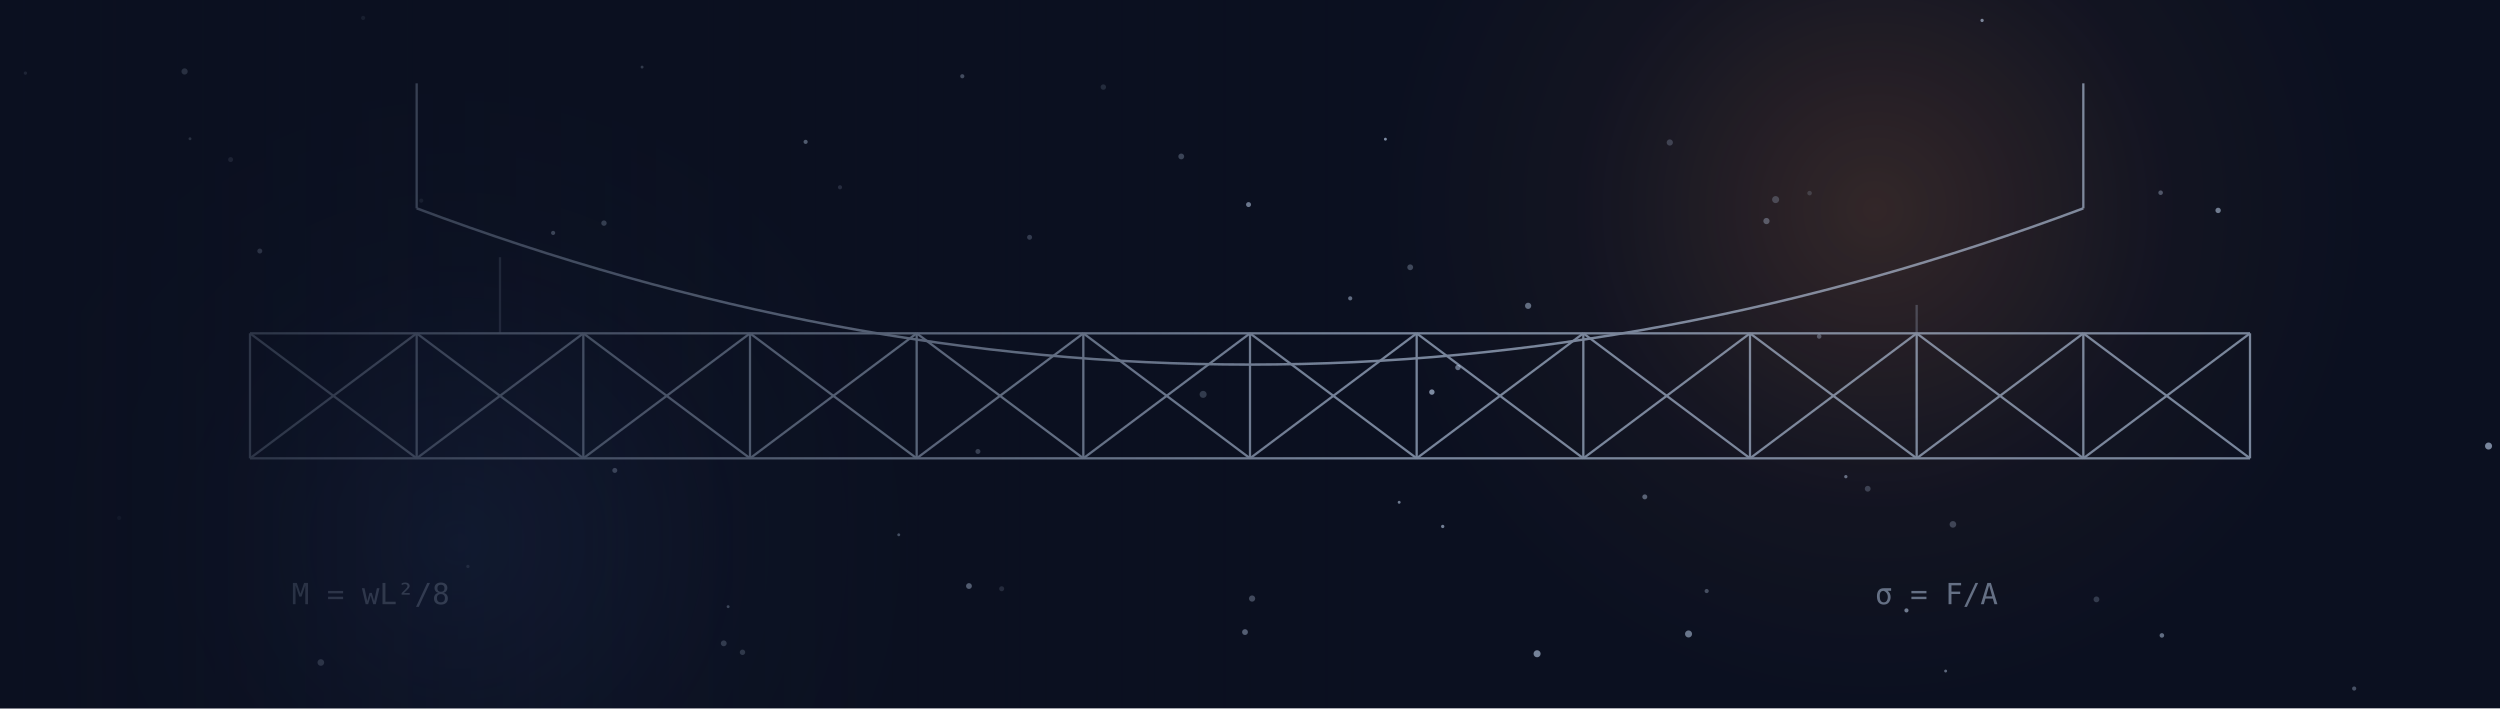
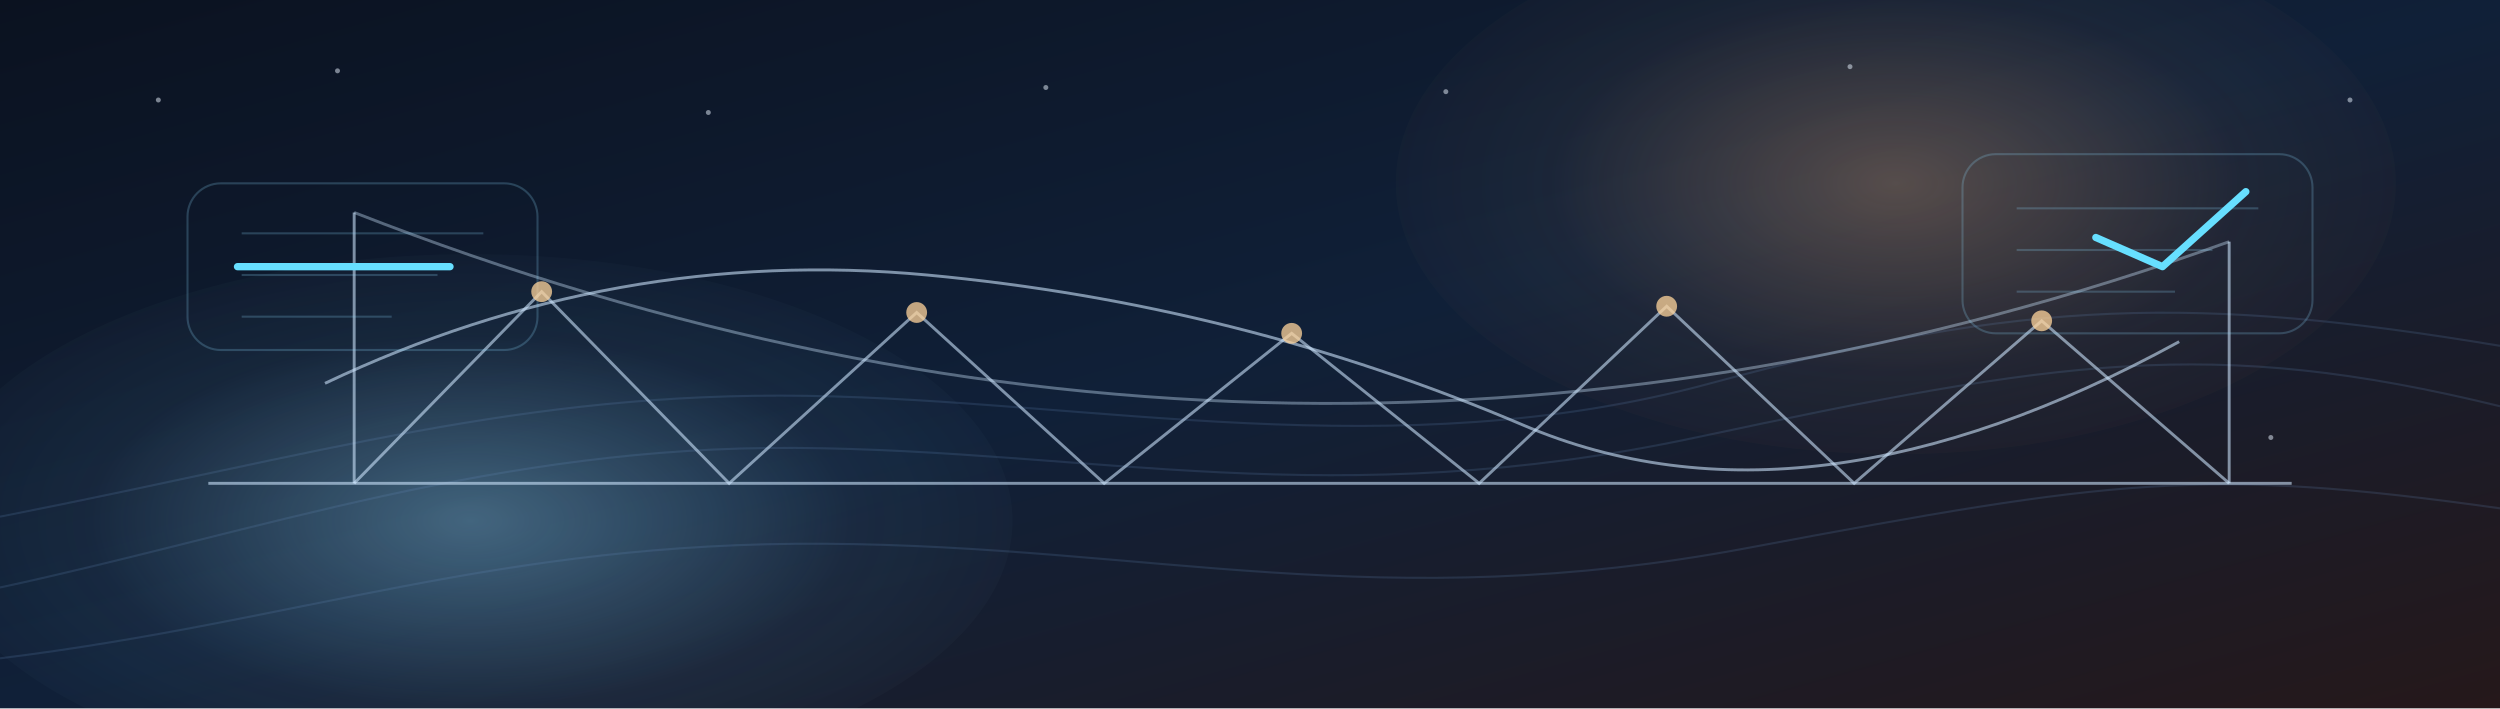
<svg xmlns="http://www.w3.org/2000/svg" viewBox="0 0 1200 340" preserveAspectRatio="xMidYMid slice">
  <defs>
-     <radialGradient id="glow-blue">
-       <stop offset="0%" stop-color="#5b8def" stop-opacity="0.55" />
-       <stop offset="60%" stop-color="#5b8def" stop-opacity="0.1" />
-       <stop offset="100%" stop-color="#5b8def" stop-opacity="0" />
+     <linearGradient id="bg" x1="0" y1="0" x2="1" y2="1">
+       <stop offset="0%" stop-color="#0b1220" />
+       <stop offset="50%" stop-color="#102038" />
+       <stop offset="100%" stop-color="#25181a" />
+     </linearGradient>
+     <radialGradient id="steelGlow" cx="50%" cy="50%" r="58%">
+       <stop offset="0%" stop-color="#9de2ff" stop-opacity="0.75" />
+       <stop offset="60%" stop-color="#9de2ff" stop-opacity="0.12" />
+       <stop offset="100%" stop-color="#9de2ff" stop-opacity="0" />
    </radialGradient>
-     <radialGradient id="glow-purple">
-       <stop offset="0%" stop-color="#a06bff" stop-opacity="0.55" />
-       <stop offset="60%" stop-color="#a06bff" stop-opacity="0.1" />
-       <stop offset="100%" stop-color="#a06bff" stop-opacity="0" />
+     <radialGradient id="emberGlow" cx="50%" cy="50%" r="58%">
+       <stop offset="0%" stop-color="#ffb87a" stop-opacity="0.7" />
+       <stop offset="60%" stop-color="#ffb87a" stop-opacity="0.12" />
+       <stop offset="100%" stop-color="#ffb87a" stop-opacity="0" />
    </radialGradient>
-     <radialGradient id="glow-orange">
-       <stop offset="0%" stop-color="#ff9b54" stop-opacity="0.55" />
-       <stop offset="60%" stop-color="#ff9b54" stop-opacity="0.1" />
-       <stop offset="100%" stop-color="#ff9b54" stop-opacity="0" />
-     </radialGradient>
-     <radialGradient id="glow-teal">
-       <stop offset="0%" stop-color="#3ecbb5" stop-opacity="0.55" />
-       <stop offset="60%" stop-color="#3ecbb5" stop-opacity="0.1" />
-       <stop offset="100%" stop-color="#3ecbb5" stop-opacity="0" />
-     </radialGradient>
-     <radialGradient id="glow-pink">
-       <stop offset="0%" stop-color="#ff7ab8" stop-opacity="0.55" />
-       <stop offset="60%" stop-color="#ff7ab8" stop-opacity="0.1" />
-       <stop offset="100%" stop-color="#ff7ab8" stop-opacity="0" />
-     </radialGradient>
-     <radialGradient id="glow-green">
-       <stop offset="0%" stop-color="#7bd389" stop-opacity="0.55" />
-       <stop offset="60%" stop-color="#7bd389" stop-opacity="0.1" />
-       <stop offset="100%" stop-color="#7bd389" stop-opacity="0" />
-     </radialGradient>
-     <radialGradient id="glow-yellow">
-       <stop offset="0%" stop-color="#ffd166" stop-opacity="0.55" />
-       <stop offset="60%" stop-color="#ffd166" stop-opacity="0.1" />
-       <stop offset="100%" stop-color="#ffd166" stop-opacity="0" />
-     </radialGradient>
-     <radialGradient id="glow-red">
-       <stop offset="0%" stop-color="#ff6b6b" stop-opacity="0.55" />
-       <stop offset="60%" stop-color="#ff6b6b" stop-opacity="0.1" />
-       <stop offset="100%" stop-color="#ff6b6b" stop-opacity="0" />
-     </radialGradient>
-     <radialGradient id="glow-cyan">
-       <stop offset="0%" stop-color="#5ad8ff" stop-opacity="0.55" />
-       <stop offset="60%" stop-color="#5ad8ff" stop-opacity="0.1" />
-       <stop offset="100%" stop-color="#5ad8ff" stop-opacity="0" />
-     </radialGradient>
-     <radialGradient id="glow-sand">
-       <stop offset="0%" stop-color="#d6b56a" stop-opacity="0.55" />
-       <stop offset="60%" stop-color="#d6b56a" stop-opacity="0.1" />
-       <stop offset="100%" stop-color="#d6b56a" stop-opacity="0" />
-     </radialGradient>
-     <radialGradient id="glow-white">
-       <stop offset="0%" stop-color="#e6eeff" stop-opacity="0.55" />
-       <stop offset="60%" stop-color="#e6eeff" stop-opacity="0.1" />
-       <stop offset="100%" stop-color="#e6eeff" stop-opacity="0" />
-     </radialGradient>
-     <radialGradient id="glow-slate">
-       <stop offset="0%" stop-color="#7c8db5" stop-opacity="0.55" />
-       <stop offset="60%" stop-color="#7c8db5" stop-opacity="0.1" />
-       <stop offset="100%" stop-color="#7c8db5" stop-opacity="0" />
-     </radialGradient>
-     <linearGradient id="fade-r" x1="0" x2="1">
-       <stop offset="0%" stop-color="#0b1020" stop-opacity="0.85" />
-       <stop offset="55%" stop-color="#0b1020" stop-opacity="0" />
-     </linearGradient>
-     <filter id="soft" x="-20%" y="-20%" width="140%" height="140%">
-       <feGaussianBlur stdDeviation="0.4" />
-     </filter>
  </defs>
-   <rect width="1200" height="340" fill="#0b1020" />
-   <circle cx="900" cy="100" r="240" fill="url(#glow-orange)" opacity="0.3" />
-   <circle cx="220" cy="260" r="220" fill="url(#glow-blue)" opacity="0.3" />
-   <circle cx="154.0" cy="318.0" r="1.6" fill="#cfe3ff" opacity="0.46" />
-   <circle cx="699.8" cy="176.4" r="1.3" fill="#cfe3ff" opacity="0.45" />
-   <circle cx="529.6" cy="41.8" r="1.3" fill="#cfe3ff" opacity="0.16" />
-   <circle cx="1006.3" cy="287.7" r="1.4" fill="#cfe3ff" opacity="0.20" />
-   <circle cx="915.1" cy="293.0" r="1.0" fill="#cfe3ff" opacity="0.50" />
-   <circle cx="1130.0" cy="330.5" r="1.0" fill="#cfe3ff" opacity="0.31" />
-   <circle cx="480.8" cy="282.6" r="1.2" fill="#cfe3ff" opacity="0.17" />
-   <circle cx="819.2" cy="283.7" r="1.0" fill="#cfe3ff" opacity="0.29" />
-   <circle cx="886.0" cy="228.8" r="0.8" fill="#cfe3ff" opacity="0.44" />
-   <circle cx="577.5" cy="189.3" r="1.7" fill="#cfe3ff" opacity="0.23" />
-   <circle cx="12.2" cy="35.1" r="0.8" fill="#cfe3ff" opacity="0.56" />
-   <circle cx="597.6" cy="303.4" r="1.4" fill="#cfe3ff" opacity="0.40" />
-   <circle cx="896.5" cy="234.6" r="1.4" fill="#cfe3ff" opacity="0.22" />
-   <circle cx="494.2" cy="113.9" r="1.2" fill="#cfe3ff" opacity="0.26" />
-   <circle cx="1064.7" cy="101.0" r="1.3" fill="#cfe3ff" opacity="0.50" />
-   <circle cx="1037.7" cy="305.0" r="1.1" fill="#cfe3ff" opacity="0.44" />
-   <circle cx="665.0" cy="66.8" r="0.7" fill="#cfe3ff" opacity="0.59" />
-   <circle cx="687.3" cy="188.2" r="1.3" fill="#cfe3ff" opacity="0.58" />
-   <circle cx="601.0" cy="287.3" r="1.5" fill="#cfe3ff" opacity="0.30" />
-   <circle cx="124.7" cy="120.5" r="1.2" fill="#cfe3ff" opacity="0.51" />
-   <circle cx="265.5" cy="111.8" r="1.0" fill="#cfe3ff" opacity="0.49" />
-   <circle cx="386.7" cy="68.1" r="1.0" fill="#cfe3ff" opacity="0.54" />
-   <circle cx="873.2" cy="161.5" r="1.1" fill="#cfe3ff" opacity="0.31" />
-   <circle cx="599.3" cy="98.2" r="1.2" fill="#cfe3ff" opacity="0.53" />
-   <circle cx="1194.5" cy="214.1" r="1.7" fill="#cfe3ff" opacity="0.56" />
-   <circle cx="110.7" cy="76.6" r="1.2" fill="#cfe3ff" opacity="0.30" />
-   <circle cx="88.6" cy="34.3" r="1.5" fill="#cfe3ff" opacity="0.56" />
-   <circle cx="224.6" cy="271.9" r="0.8" fill="#cfe3ff" opacity="0.22" />
-   <circle cx="1037.1" cy="92.5" r="1.1" fill="#cfe3ff" opacity="0.32" />
-   <circle cx="733.5" cy="146.8" r="1.5" fill="#cfe3ff" opacity="0.43" />
-   <circle cx="676.9" cy="128.3" r="1.4" fill="#cfe3ff" opacity="0.26" />
-   <circle cx="852.3" cy="95.8" r="1.7" fill="#cfe3ff" opacity="0.22" />
-   <circle cx="933.9" cy="322.1" r="0.7" fill="#cfe3ff" opacity="0.42" />
-   <circle cx="951.4" cy="9.8" r="0.8" fill="#cfe3ff" opacity="0.54" />
-   <circle cx="356.4" cy="313.1" r="1.3" fill="#cfe3ff" opacity="0.30" />
-   <circle cx="289.9" cy="107.1" r="1.3" fill="#cfe3ff" opacity="0.40" />
-   <circle cx="648.1" cy="143.2" r="1.0" fill="#cfe3ff" opacity="0.44" />
-   <circle cx="349.5" cy="291.2" r="0.7" fill="#cfe3ff" opacity="0.42" />
-   <circle cx="801.5" cy="68.4" r="1.5" fill="#cfe3ff" opacity="0.21" />
-   <circle cx="567.0" cy="75.1" r="1.4" fill="#cfe3ff" opacity="0.28" />
-   <circle cx="431.4" cy="256.7" r="0.7" fill="#cfe3ff" opacity="0.42" />
-   <circle cx="868.6" cy="92.7" r="1.1" fill="#cfe3ff" opacity="0.16" />
-   <circle cx="308.2" cy="32.2" r="0.7" fill="#cfe3ff" opacity="0.36" />
-   <circle cx="202.2" cy="96.3" r="1.0" fill="#cfe3ff" opacity="0.16" />
-   <circle cx="91.2" cy="66.6" r="0.7" fill="#cfe3ff" opacity="0.54" />
-   <circle cx="671.6" cy="241.1" r="0.7" fill="#cfe3ff" opacity="0.51" />
-   <circle cx="461.9" cy="36.6" r="1.0" fill="#cfe3ff" opacity="0.38" />
-   <circle cx="469.4" cy="216.7" r="1.2" fill="#cfe3ff" opacity="0.30" />
-   <circle cx="57.2" cy="248.6" r="1.0" fill="#cfe3ff" opacity="0.16" />
-   <circle cx="810.5" cy="304.3" r="1.7" fill="#cfe3ff" opacity="0.48" />
-   <circle cx="403.2" cy="89.9" r="1.0" fill="#cfe3ff" opacity="0.20" />
-   <circle cx="465.1" cy="281.3" r="1.4" fill="#cfe3ff" opacity="0.48" />
-   <circle cx="847.9" cy="106.1" r="1.5" fill="#cfe3ff" opacity="0.31" />
-   <circle cx="692.5" cy="252.7" r="0.8" fill="#cfe3ff" opacity="0.53" />
-   <circle cx="295.1" cy="225.8" r="1.2" fill="#cfe3ff" opacity="0.44" />
-   <circle cx="174.3" cy="8.6" r="1.0" fill="#cfe3ff" opacity="0.18" />
-   <circle cx="937.4" cy="251.7" r="1.6" fill="#cfe3ff" opacity="0.24" />
-   <circle cx="347.4" cy="308.8" r="1.4" fill="#cfe3ff" opacity="0.33" />
-   <circle cx="789.5" cy="238.5" r="1.2" fill="#cfe3ff" opacity="0.38" />
-   <circle cx="737.8" cy="313.8" r="1.7" fill="#cfe3ff" opacity="0.54" />
-   <g stroke="#cfe3ff" fill="none" opacity="0.55" stroke-width="1.1">
-     <line x1="120" y1="220" x2="1080" y2="220" />
-     <line x1="120" y1="160" x2="1080" y2="160" />
-     <line x1="120" y1="160" x2="120" y2="220" />
-     <line x1="120" y1="220" x2="200" y2="160" />
-     <line x1="120" y1="160" x2="200" y2="220" />
-     <line x1="200" y1="160" x2="200" y2="220" />
-     <line x1="200" y1="220" x2="280" y2="160" />
-     <line x1="200" y1="160" x2="280" y2="220" />
-     <line x1="280" y1="160" x2="280" y2="220" />
-     <line x1="280" y1="220" x2="360" y2="160" />
-     <line x1="280" y1="160" x2="360" y2="220" />
-     <line x1="360" y1="160" x2="360" y2="220" />
-     <line x1="360" y1="220" x2="440" y2="160" />
-     <line x1="360" y1="160" x2="440" y2="220" />
-     <line x1="440" y1="160" x2="440" y2="220" />
-     <line x1="440" y1="220" x2="520" y2="160" />
-     <line x1="440" y1="160" x2="520" y2="220" />
-     <line x1="520" y1="160" x2="520" y2="220" />
-     <line x1="520" y1="220" x2="600" y2="160" />
-     <line x1="520" y1="160" x2="600" y2="220" />
-     <line x1="600" y1="160" x2="600" y2="220" />
-     <line x1="600" y1="220" x2="680" y2="160" />
-     <line x1="600" y1="160" x2="680" y2="220" />
-     <line x1="680" y1="160" x2="680" y2="220" />
-     <line x1="680" y1="220" x2="760" y2="160" />
-     <line x1="680" y1="160" x2="760" y2="220" />
-     <line x1="760" y1="160" x2="760" y2="220" />
-     <line x1="760" y1="220" x2="840" y2="160" />
-     <line x1="760" y1="160" x2="840" y2="220" />
-     <line x1="840" y1="160" x2="840" y2="220" />
-     <line x1="840" y1="220" x2="920" y2="160" />
-     <line x1="840" y1="160" x2="920" y2="220" />
-     <line x1="920" y1="160" x2="920" y2="220" />
-     <line x1="920" y1="220" x2="1000" y2="160" />
-     <line x1="920" y1="160" x2="1000" y2="220" />
-     <line x1="1000" y1="160" x2="1000" y2="220" />
-     <line x1="1000" y1="220" x2="1080" y2="160" />
-     <line x1="1000" y1="160" x2="1080" y2="220" />
-     <line x1="1080" y1="160" x2="1080" y2="220" />
-     <path d="M 200 100 Q 600 250 1000 100" stroke-width="1.2" />
-     <line x1="200" y1="100" x2="200" y2="40" />
-     <line x1="1000" y1="100" x2="1000" y2="40" />
-     <line x1="240" y1="123.465" x2="240" y2="160" opacity="0.4" />
-     <line x1="325" y1="160" x2="325" y2="160" opacity="0.4" />
-     <line x1="410" y1="160" x2="410" y2="160" opacity="0.4" />
-     <line x1="495" y1="160" x2="495" y2="160" opacity="0.4" />
-     <line x1="580" y1="160" x2="580" y2="160" opacity="0.4" />
-     <line x1="665" y1="160" x2="665" y2="160" opacity="0.4" />
-     <line x1="750" y1="160" x2="750" y2="160" opacity="0.4" />
-     <line x1="835" y1="160" x2="835" y2="160" opacity="0.4" />
-     <line x1="920" y1="146.353" x2="920" y2="160" opacity="0.4" />
+   <rect width="1200" height="340" fill="url(#bg)" />
+   <ellipse cx="910" cy="88" rx="240" ry="130" fill="url(#emberGlow)" opacity="0.42" />
+   <ellipse cx="226" cy="250" rx="260" ry="128" fill="url(#steelGlow)" opacity="0.48" />
+   <g fill="none" stroke="#6e92c6" stroke-opacity="0.18">
+     <path d="M0 282C125 255 239 214 382 215S640 247 814 210S1061 161 1200 195" />
+     <path d="M0 248C153 218 251 188 387 190S670 225 821 184S1056 142 1200 166" />
+     <path d="M0 316C145 298 240 260 396 261S663 296 839 263S1058 224 1200 244" />
  </g>
-   <g font-family="ui-monospace, monospace" fill="#cfe3ff" opacity="0.45" font-size="14">
-     <text x="140" y="290">M = wL²/8</text>
-     <text x="900" y="290">σ = F/A</text>
+   <g fill="none" stroke="#cfe7ff" stroke-opacity="0.58" stroke-width="1.4">
+     <path d="M100 232H1100" />
+     <path d="M156 184Q295 118 445 132T731 204T1046 164" />
+     <path d="M170 232L260 140L350 232L440 150L530 232L620 160L710 232L800 147L890 232L980 154L1070 232" />
+     <path d="M170 232L170 102M1070 232L1070 116" />
+     <path d="M170 102Q620 278 1070 116" stroke-opacity="0.38" />
  </g>
-   <rect width="1200" height="340" fill="url(#fade-r)" />
+   <g fill="none" stroke="#8edbff" stroke-opacity="0.22">
+     <rect x="90" y="88" width="168" height="80" rx="16" />
+     <rect x="942" y="74" width="168" height="86" rx="16" />
+     <line x1="116" y1="112" x2="232" y2="112" />
+     <line x1="116" y1="132" x2="210" y2="132" />
+     <line x1="116" y1="152" x2="188" y2="152" />
+     <line x1="968" y1="100" x2="1084" y2="100" />
+     <line x1="968" y1="120" x2="1062" y2="120" />
+     <line x1="968" y1="140" x2="1044" y2="140" />
+   </g>
+   <g fill="#ffd49b" opacity="0.75">
+     <circle cx="260" cy="140" r="5" />
+     <circle cx="440" cy="150" r="5" />
+     <circle cx="620" cy="160" r="5" />
+     <circle cx="800" cy="147" r="5" />
+     <circle cx="980" cy="154" r="5" />
+   </g>
+   <g fill="none" stroke="#67dfff" stroke-width="3.5" stroke-linecap="round" stroke-linejoin="round">
+     <path d="M114 128H216M1006 114L1038 128L1078 92" />
+   </g>
+   <g opacity="0.5" fill="#eaf3ff">
+     <circle cx="76" cy="48" r="1.2" />
+     <circle cx="162" cy="34" r="1.2" />
+     <circle cx="340" cy="54" r="1.2" />
+     <circle cx="502" cy="42" r="1.2" />
+     <circle cx="694" cy="44" r="1.2" />
+     <circle cx="888" cy="32" r="1.2" />
+     <circle cx="1128" cy="48" r="1.2" />
+     <circle cx="1090" cy="210" r="1.2" />
+   </g>
</svg>
